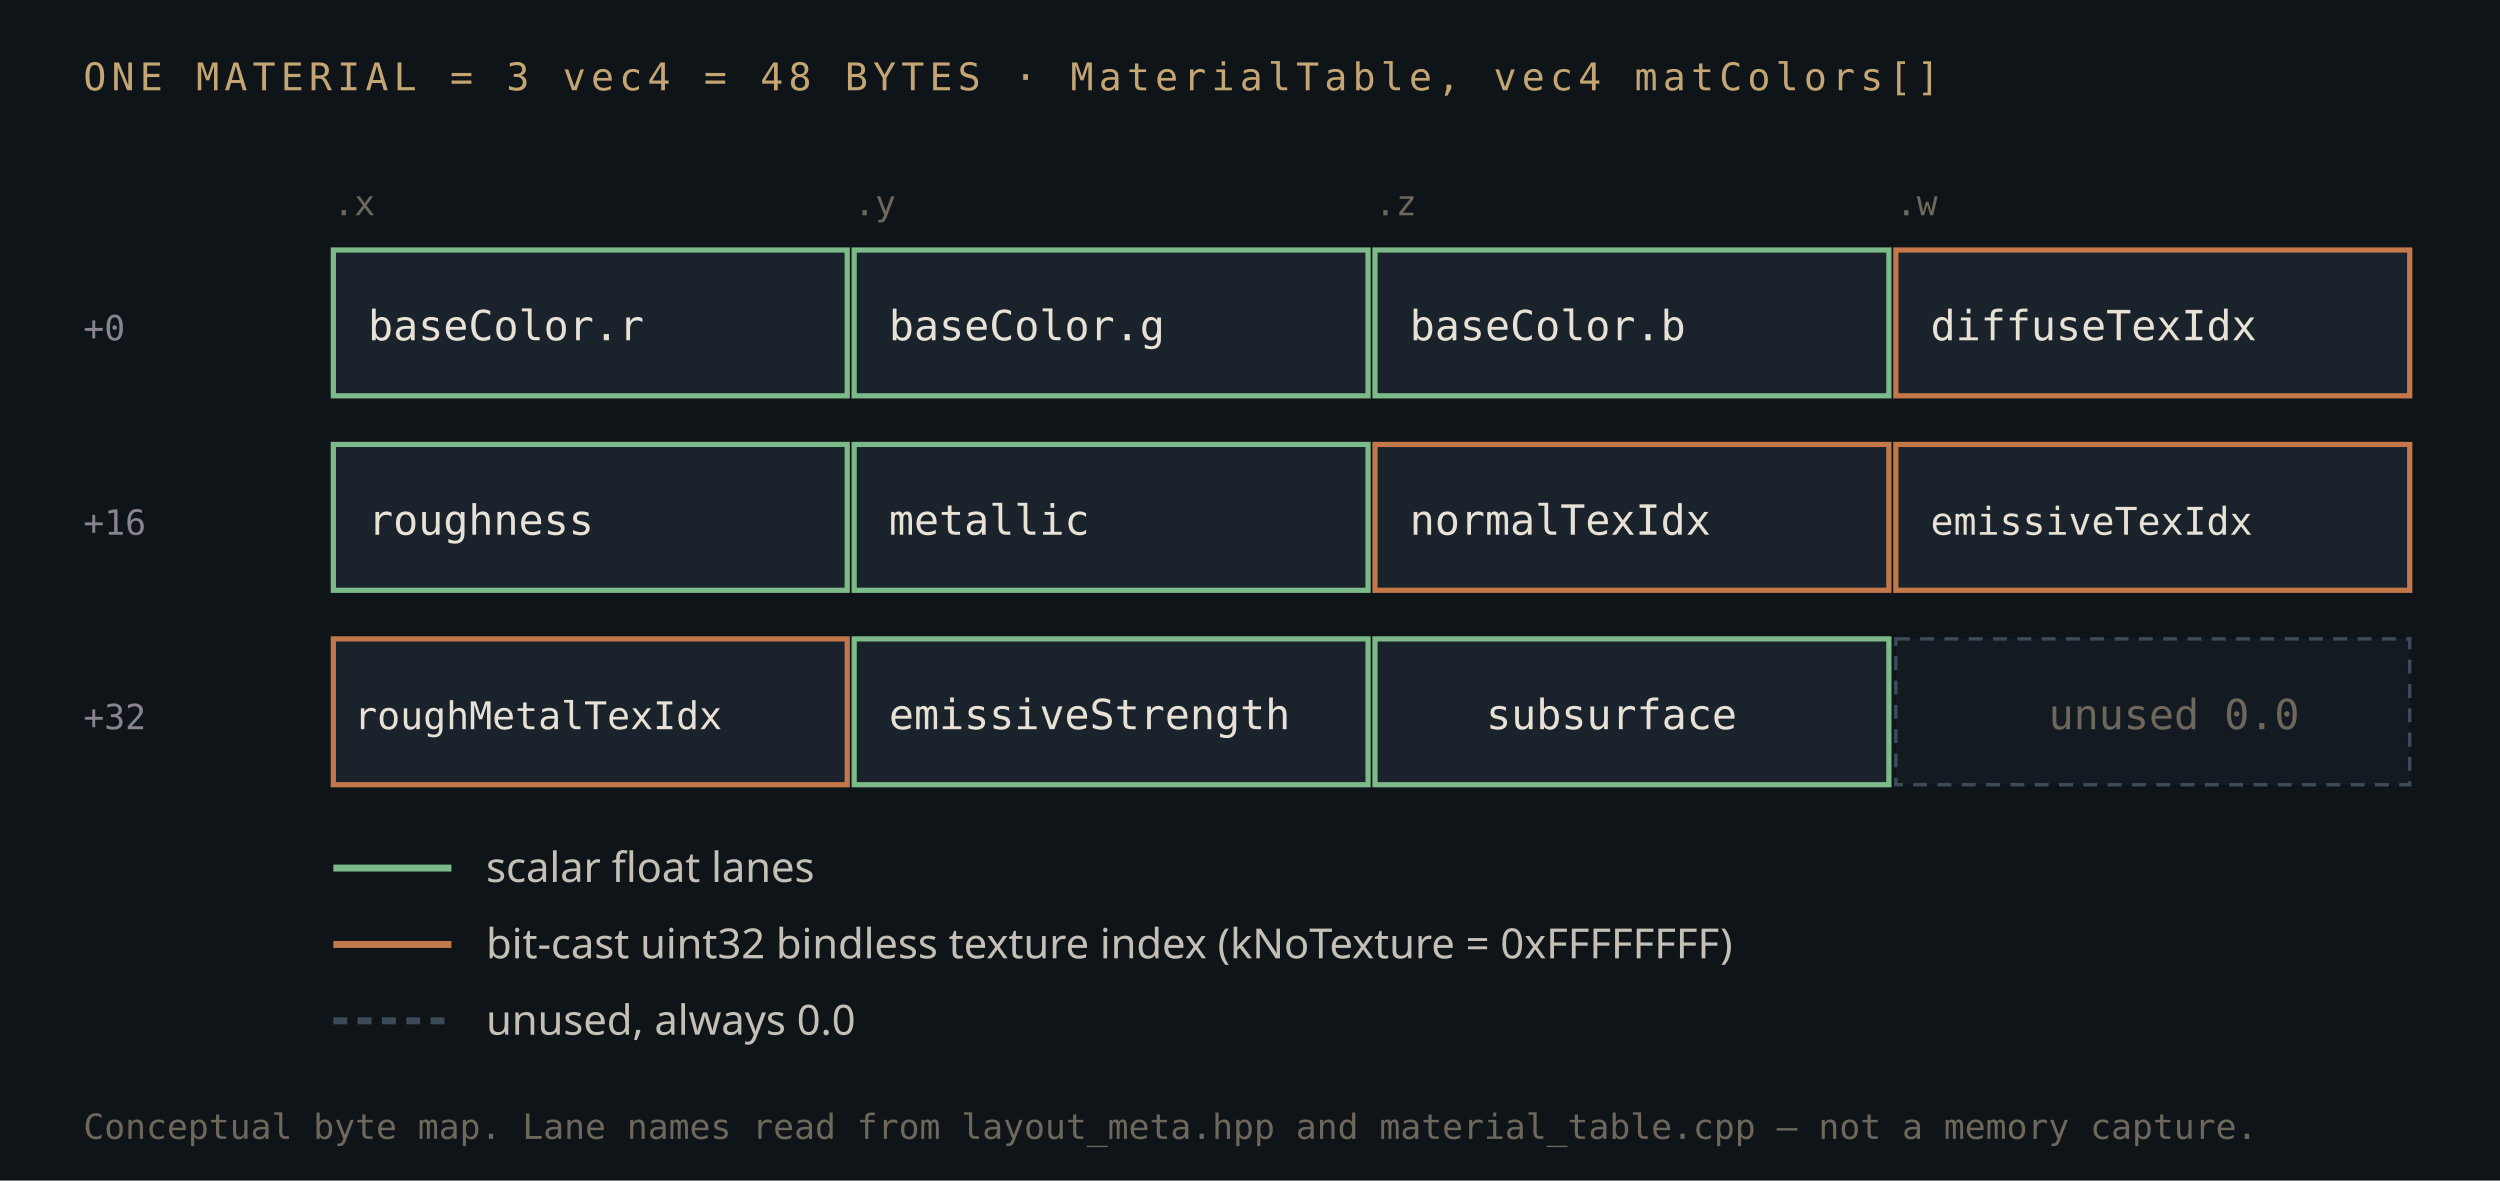
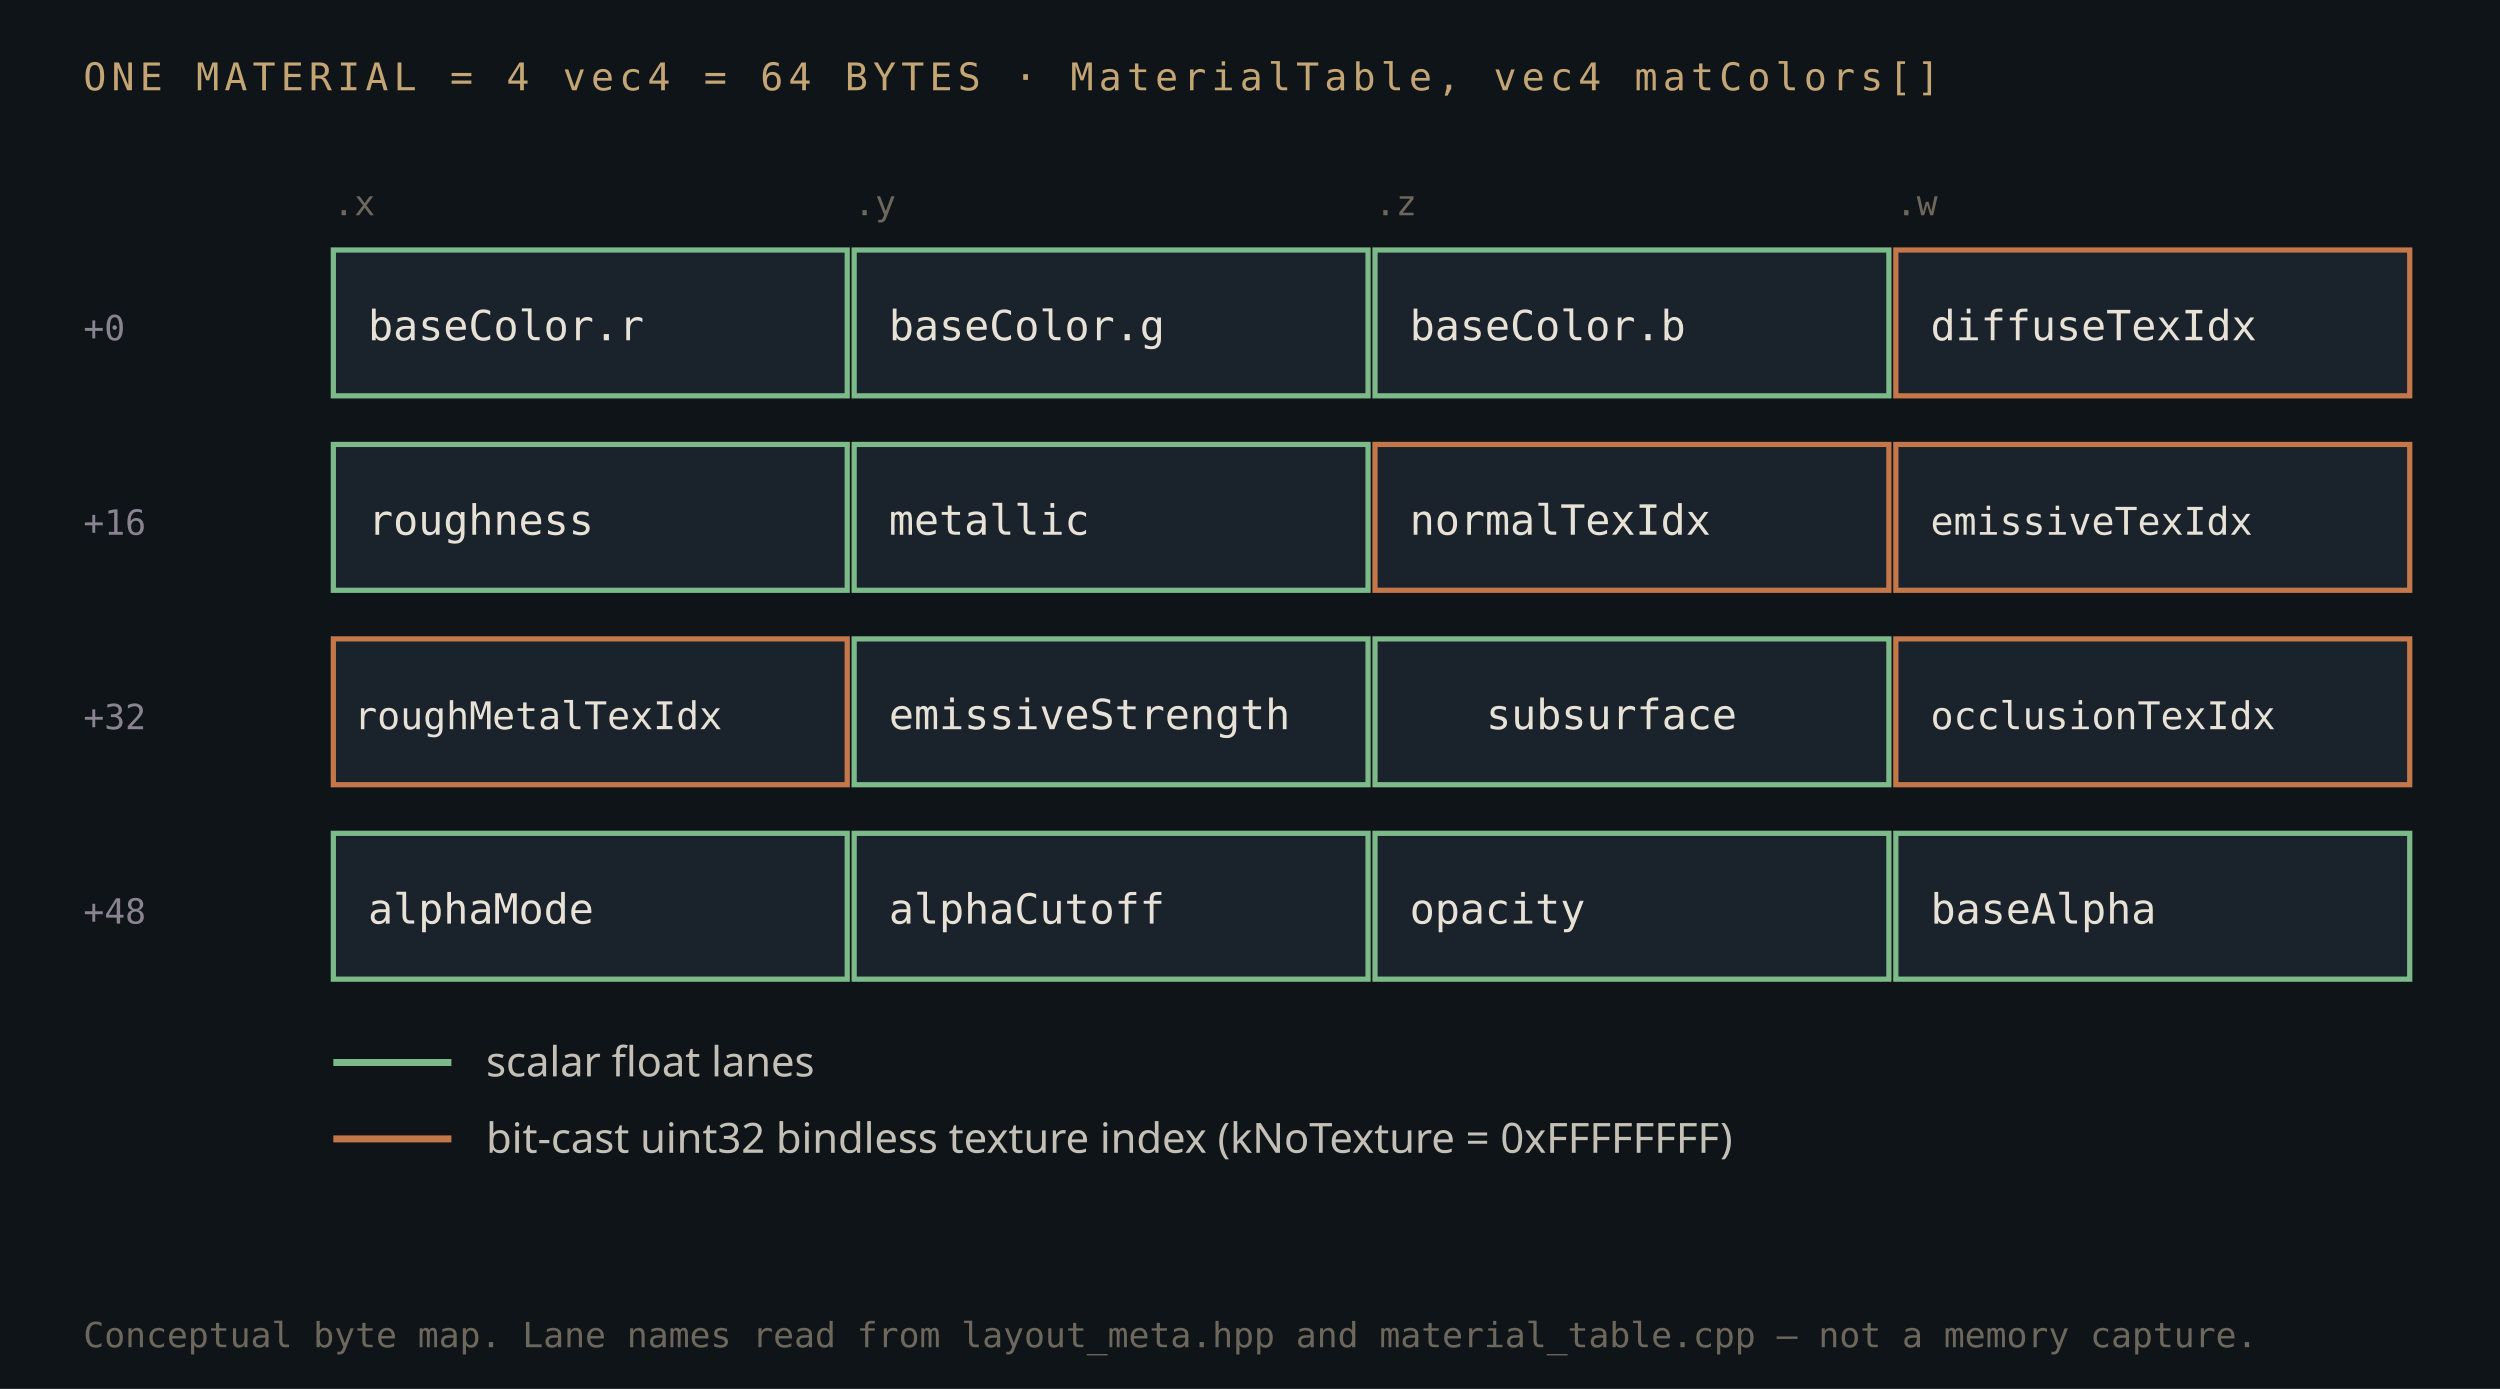
- <svg xmlns="http://www.w3.org/2000/svg" viewBox="0 0 720 340" class="unit-diagram" role="img" aria-label="Byte map of one material row: three vec4 slots, twelve float lanes, coloured by lane kind">
+ <svg xmlns="http://www.w3.org/2000/svg" viewBox="0 0 720 400" class="unit-diagram" role="img" aria-label="Byte map of one material row: four vec4 slots, sixteen float lanes, coloured by lane kind">
  <rect width="100%" height="100%" fill="#0f1419" />
-   <text x="24" y="26" fill="#c4a574" font-family="IBM Plex Mono,monospace" font-size="11" letter-spacing="1.5">ONE MATERIAL = 3 vec4 = 48 BYTES  ·  MaterialTable, vec4 matColors[]</text>
+   <text x="24" y="26" fill="#c4a574" font-family="IBM Plex Mono,monospace" font-size="11" letter-spacing="1.5">ONE MATERIAL = 4 vec4 = 64 BYTES  ·  MaterialTable, vec4 matColors[]</text>
  <text x="96" y="62" fill="#6e685c" font-family="IBM Plex Mono,monospace" font-size="10">.x</text>
  <text x="246" y="62" fill="#6e685c" font-family="IBM Plex Mono,monospace" font-size="10">.y</text>
  <text x="396" y="62" fill="#6e685c" font-family="IBM Plex Mono,monospace" font-size="10">.z</text>
  <text x="546" y="62" fill="#6e685c" font-family="IBM Plex Mono,monospace" font-size="10">.w</text>
  <text x="24" y="98" fill="#8a8490" font-family="IBM Plex Mono,monospace" font-size="10">+0</text>
  <rect x="96" y="72" width="148" height="42" fill="#1a222c" stroke="#7dba8a" stroke-width="1.5" />
  <rect x="246" y="72" width="148" height="42" fill="#1a222c" stroke="#7dba8a" stroke-width="1.5" />
  <rect x="396" y="72" width="148" height="42" fill="#1a222c" stroke="#7dba8a" stroke-width="1.5" />
  <rect x="546" y="72" width="148" height="42" fill="#1a222c" stroke="#c4784a" stroke-width="1.5" />
  <text x="106" y="98" fill="#e8e2d6" font-family="IBM Plex Mono,monospace" font-size="12">baseColor.r</text>
  <text x="256" y="98" fill="#e8e2d6" font-family="IBM Plex Mono,monospace" font-size="12">baseColor.g</text>
  <text x="406" y="98" fill="#e8e2d6" font-family="IBM Plex Mono,monospace" font-size="12">baseColor.b</text>
  <text x="556" y="98" fill="#e8e2d6" font-family="IBM Plex Mono,monospace" font-size="12">diffuseTexIdx</text>
  <text x="24" y="154" fill="#8a8490" font-family="IBM Plex Mono,monospace" font-size="10">+16</text>
  <rect x="96" y="128" width="148" height="42" fill="#1a222c" stroke="#7dba8a" stroke-width="1.5" />
  <rect x="246" y="128" width="148" height="42" fill="#1a222c" stroke="#7dba8a" stroke-width="1.5" />
  <rect x="396" y="128" width="148" height="42" fill="#1a222c" stroke="#c4784a" stroke-width="1.5" />
  <rect x="546" y="128" width="148" height="42" fill="#1a222c" stroke="#c4784a" stroke-width="1.5" />
  <text x="106" y="154" fill="#e8e2d6" font-family="IBM Plex Mono,monospace" font-size="12">roughness</text>
  <text x="256" y="154" fill="#e8e2d6" font-family="IBM Plex Mono,monospace" font-size="12">metallic</text>
  <text x="406" y="154" fill="#e8e2d6" font-family="IBM Plex Mono,monospace" font-size="12">normalTexIdx</text>
  <text x="556" y="154" fill="#e8e2d6" font-family="IBM Plex Mono,monospace" font-size="11">emissiveTexIdx</text>
  <text x="24" y="210" fill="#8a8490" font-family="IBM Plex Mono,monospace" font-size="10">+32</text>
  <rect x="96" y="184" width="148" height="42" fill="#1a222c" stroke="#c4784a" stroke-width="1.5" />
  <rect x="246" y="184" width="148" height="42" fill="#1a222c" stroke="#7dba8a" stroke-width="1.5" />
  <rect x="396" y="184" width="148" height="42" fill="#1a222c" stroke="#7dba8a" stroke-width="1.5" />
-   <rect x="546" y="184" width="148" height="42" fill="#141a22" stroke="#3d4a58" stroke-width="1" stroke-dasharray="4 3" />
+   <rect x="546" y="184" width="148" height="42" fill="#1a222c" stroke="#c4784a" stroke-width="1.5" />
  <text x="102" y="210" fill="#e8e2d6" font-family="IBM Plex Mono,monospace" font-size="11">roughMetalTexIdx</text>
  <text x="256" y="210" fill="#e8e2d6" font-family="IBM Plex Mono,monospace" font-size="12">emissiveStrength</text>
  <text x="428" y="210" fill="#e8e2d6" font-family="IBM Plex Mono,monospace" font-size="12">subsurface</text>
-   <text x="590" y="210" fill="#6e685c" font-family="IBM Plex Mono,monospace" font-size="12">unused 0.0</text>
-   <line x1="96" y1="250" x2="130" y2="250" stroke="#7dba8a" stroke-width="2" />
-   <text x="140" y="254" fill="#c4c0b6" font-family="DM Sans,sans-serif" font-size="12">scalar float lanes</text>
-   <line x1="96" y1="272" x2="130" y2="272" stroke="#c4784a" stroke-width="2" />
-   <text x="140" y="276" fill="#c4c0b6" font-family="DM Sans,sans-serif" font-size="12">bit-cast uint32 bindless texture index (kNoTexture = 0xFFFFFFFF)</text>
-   <line x1="96" y1="294" x2="130" y2="294" stroke="#3d4a58" stroke-width="2" stroke-dasharray="4 3" />
-   <text x="140" y="298" fill="#c4c0b6" font-family="DM Sans,sans-serif" font-size="12">unused, always 0.0</text>
-   <text x="24" y="328" fill="#6e685c" font-family="IBM Plex Mono,monospace" font-size="10">Conceptual byte map. Lane names read from layout_meta.hpp and material_table.cpp — not a memory capture.</text>
+   <text x="556" y="210" fill="#e8e2d6" font-family="IBM Plex Mono,monospace" font-size="11">occlusionTexIdx</text>
+   <text x="24" y="266" fill="#8a8490" font-family="IBM Plex Mono,monospace" font-size="10">+48</text>
+   <rect x="96" y="240" width="148" height="42" fill="#1a222c" stroke="#7dba8a" stroke-width="1.5" />
+   <rect x="246" y="240" width="148" height="42" fill="#1a222c" stroke="#7dba8a" stroke-width="1.5" />
+   <rect x="396" y="240" width="148" height="42" fill="#1a222c" stroke="#7dba8a" stroke-width="1.5" />
+   <rect x="546" y="240" width="148" height="42" fill="#1a222c" stroke="#7dba8a" stroke-width="1.5" />
+   <text x="106" y="266" fill="#e8e2d6" font-family="IBM Plex Mono,monospace" font-size="12">alphaMode</text>
+   <text x="256" y="266" fill="#e8e2d6" font-family="IBM Plex Mono,monospace" font-size="12">alphaCutoff</text>
+   <text x="406" y="266" fill="#e8e2d6" font-family="IBM Plex Mono,monospace" font-size="12">opacity</text>
+   <text x="556" y="266" fill="#e8e2d6" font-family="IBM Plex Mono,monospace" font-size="12">baseAlpha</text>
+   <line x1="96" y1="306" x2="130" y2="306" stroke="#7dba8a" stroke-width="2" />
+   <text x="140" y="310" fill="#c4c0b6" font-family="DM Sans,sans-serif" font-size="12">scalar float lanes</text>
+   <line x1="96" y1="328" x2="130" y2="328" stroke="#c4784a" stroke-width="2" />
+   <text x="140" y="332" fill="#c4c0b6" font-family="DM Sans,sans-serif" font-size="12">bit-cast uint32 bindless texture index (kNoTexture = 0xFFFFFFFF)</text>
+   <text x="24" y="388" fill="#6e685c" font-family="IBM Plex Mono,monospace" font-size="10">Conceptual byte map. Lane names read from layout_meta.hpp and material_table.cpp — not a memory capture.</text>
</svg>
